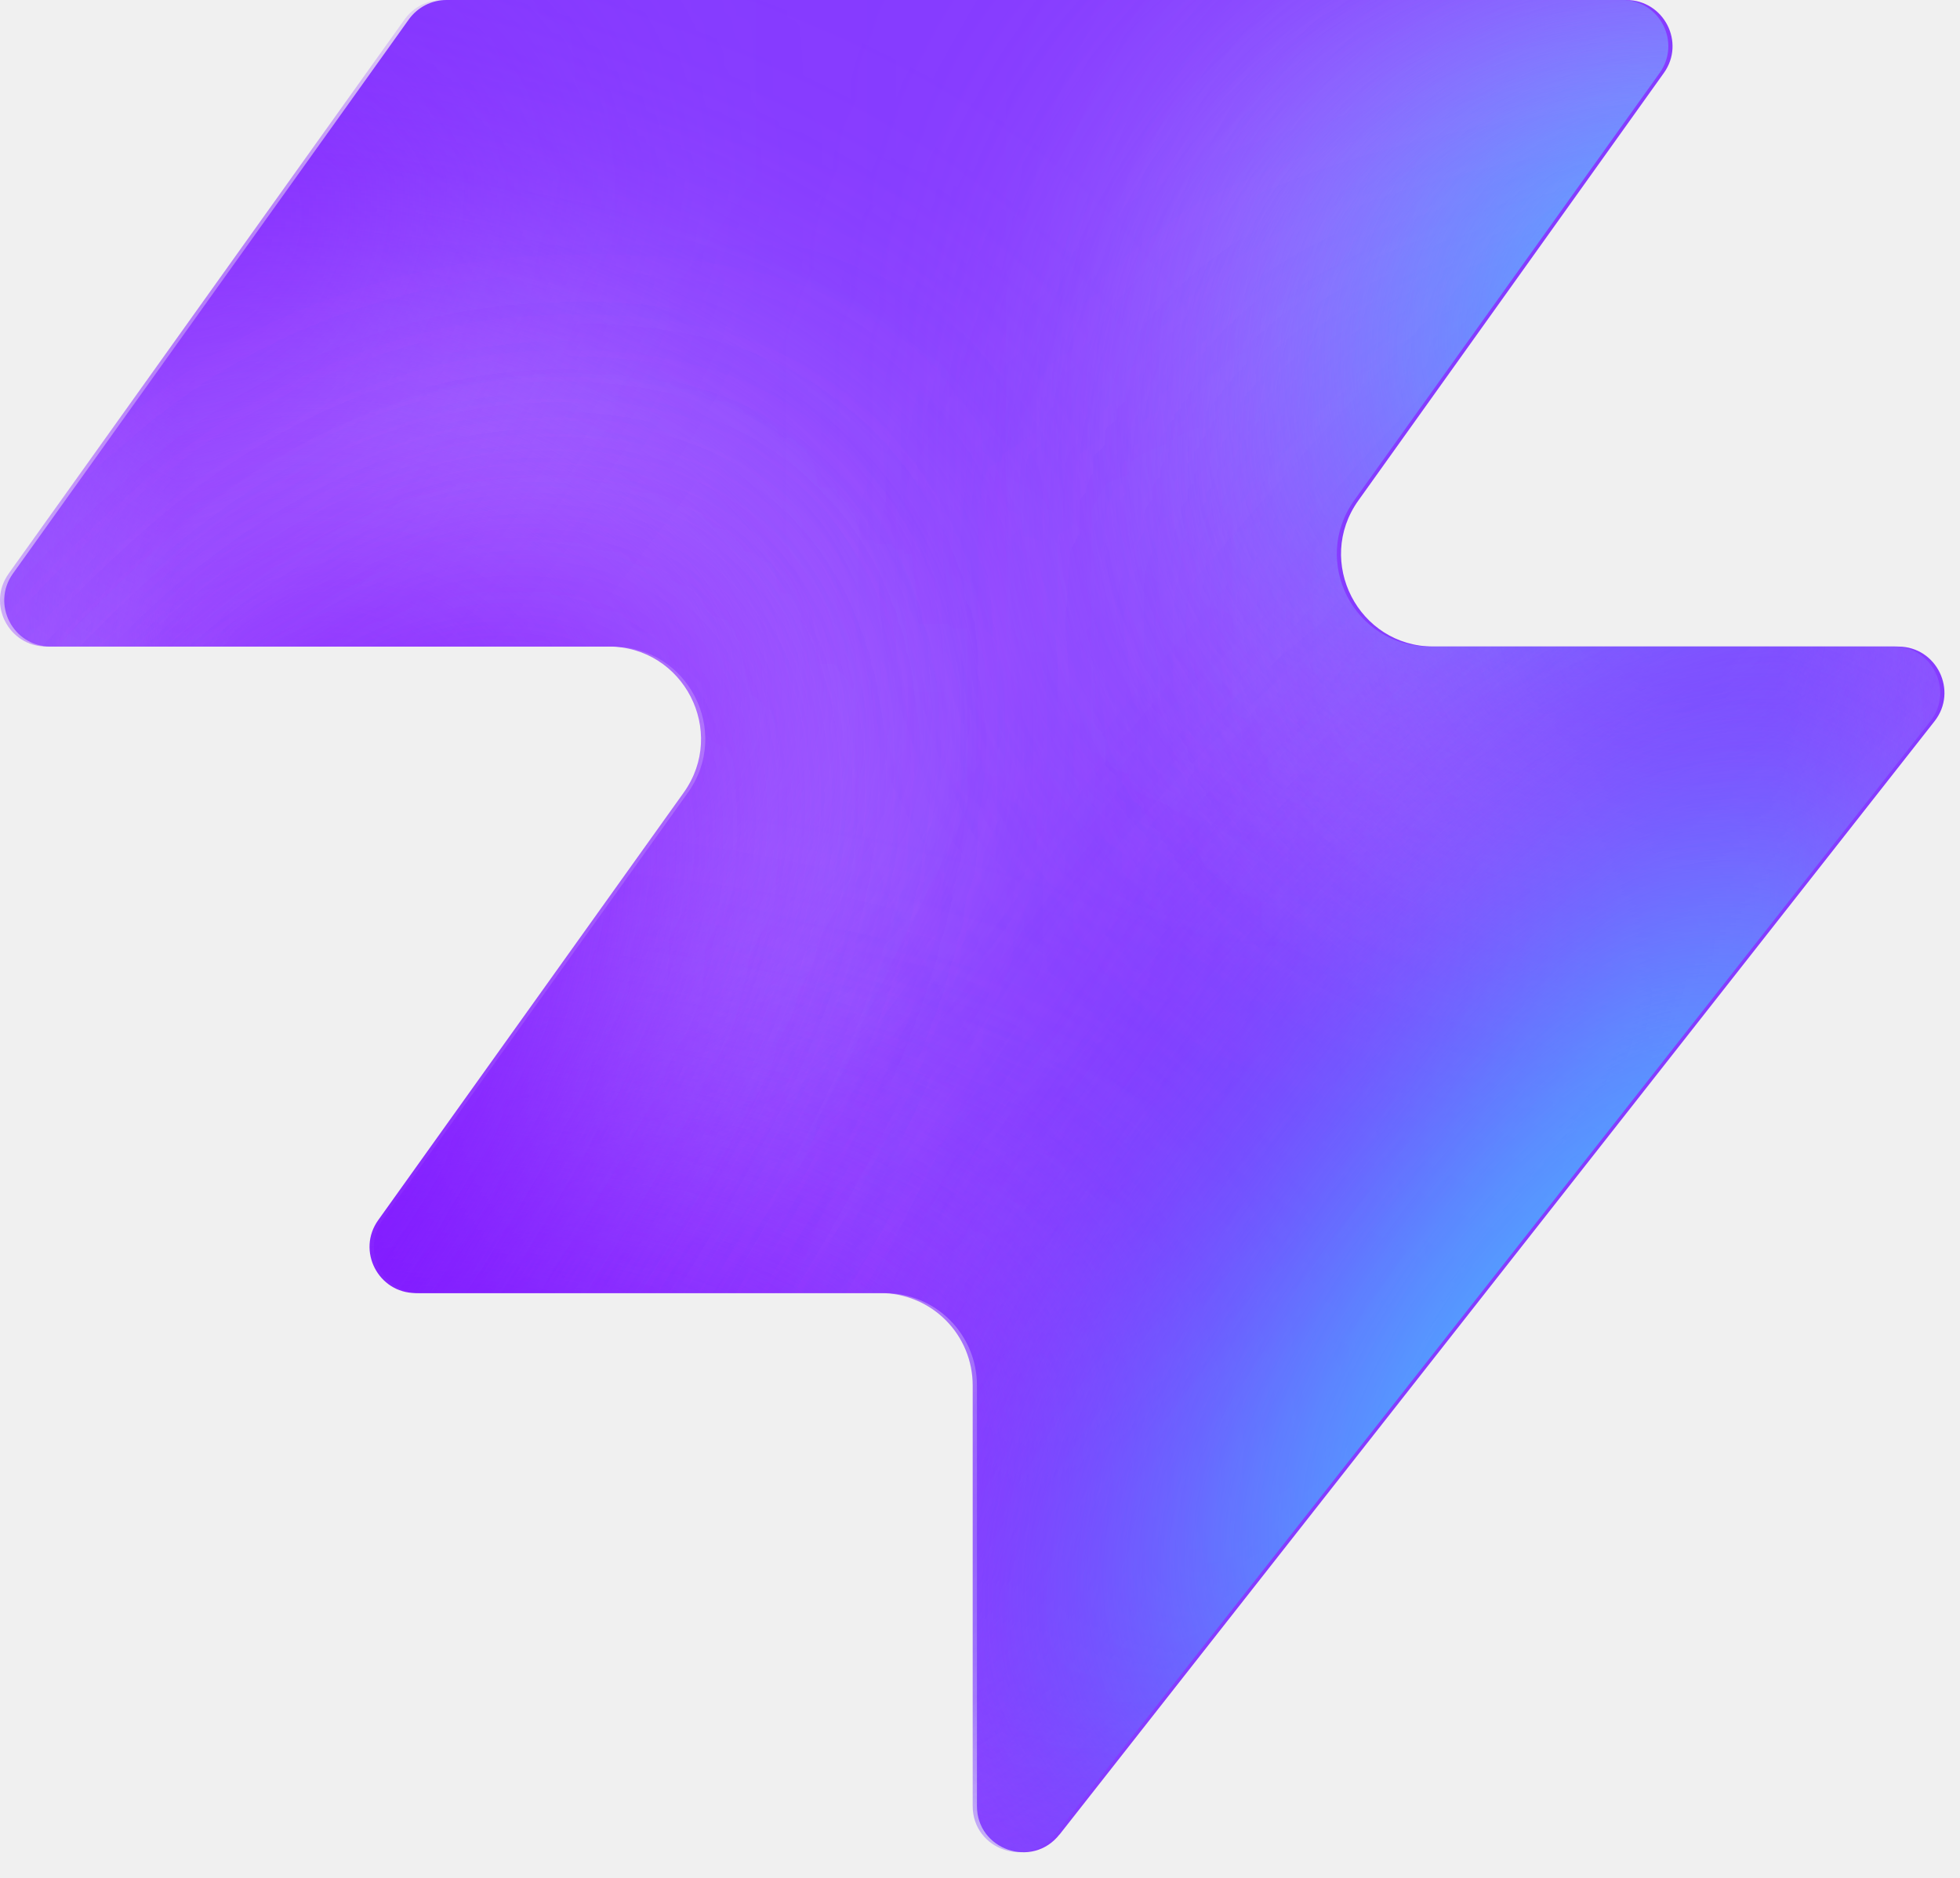
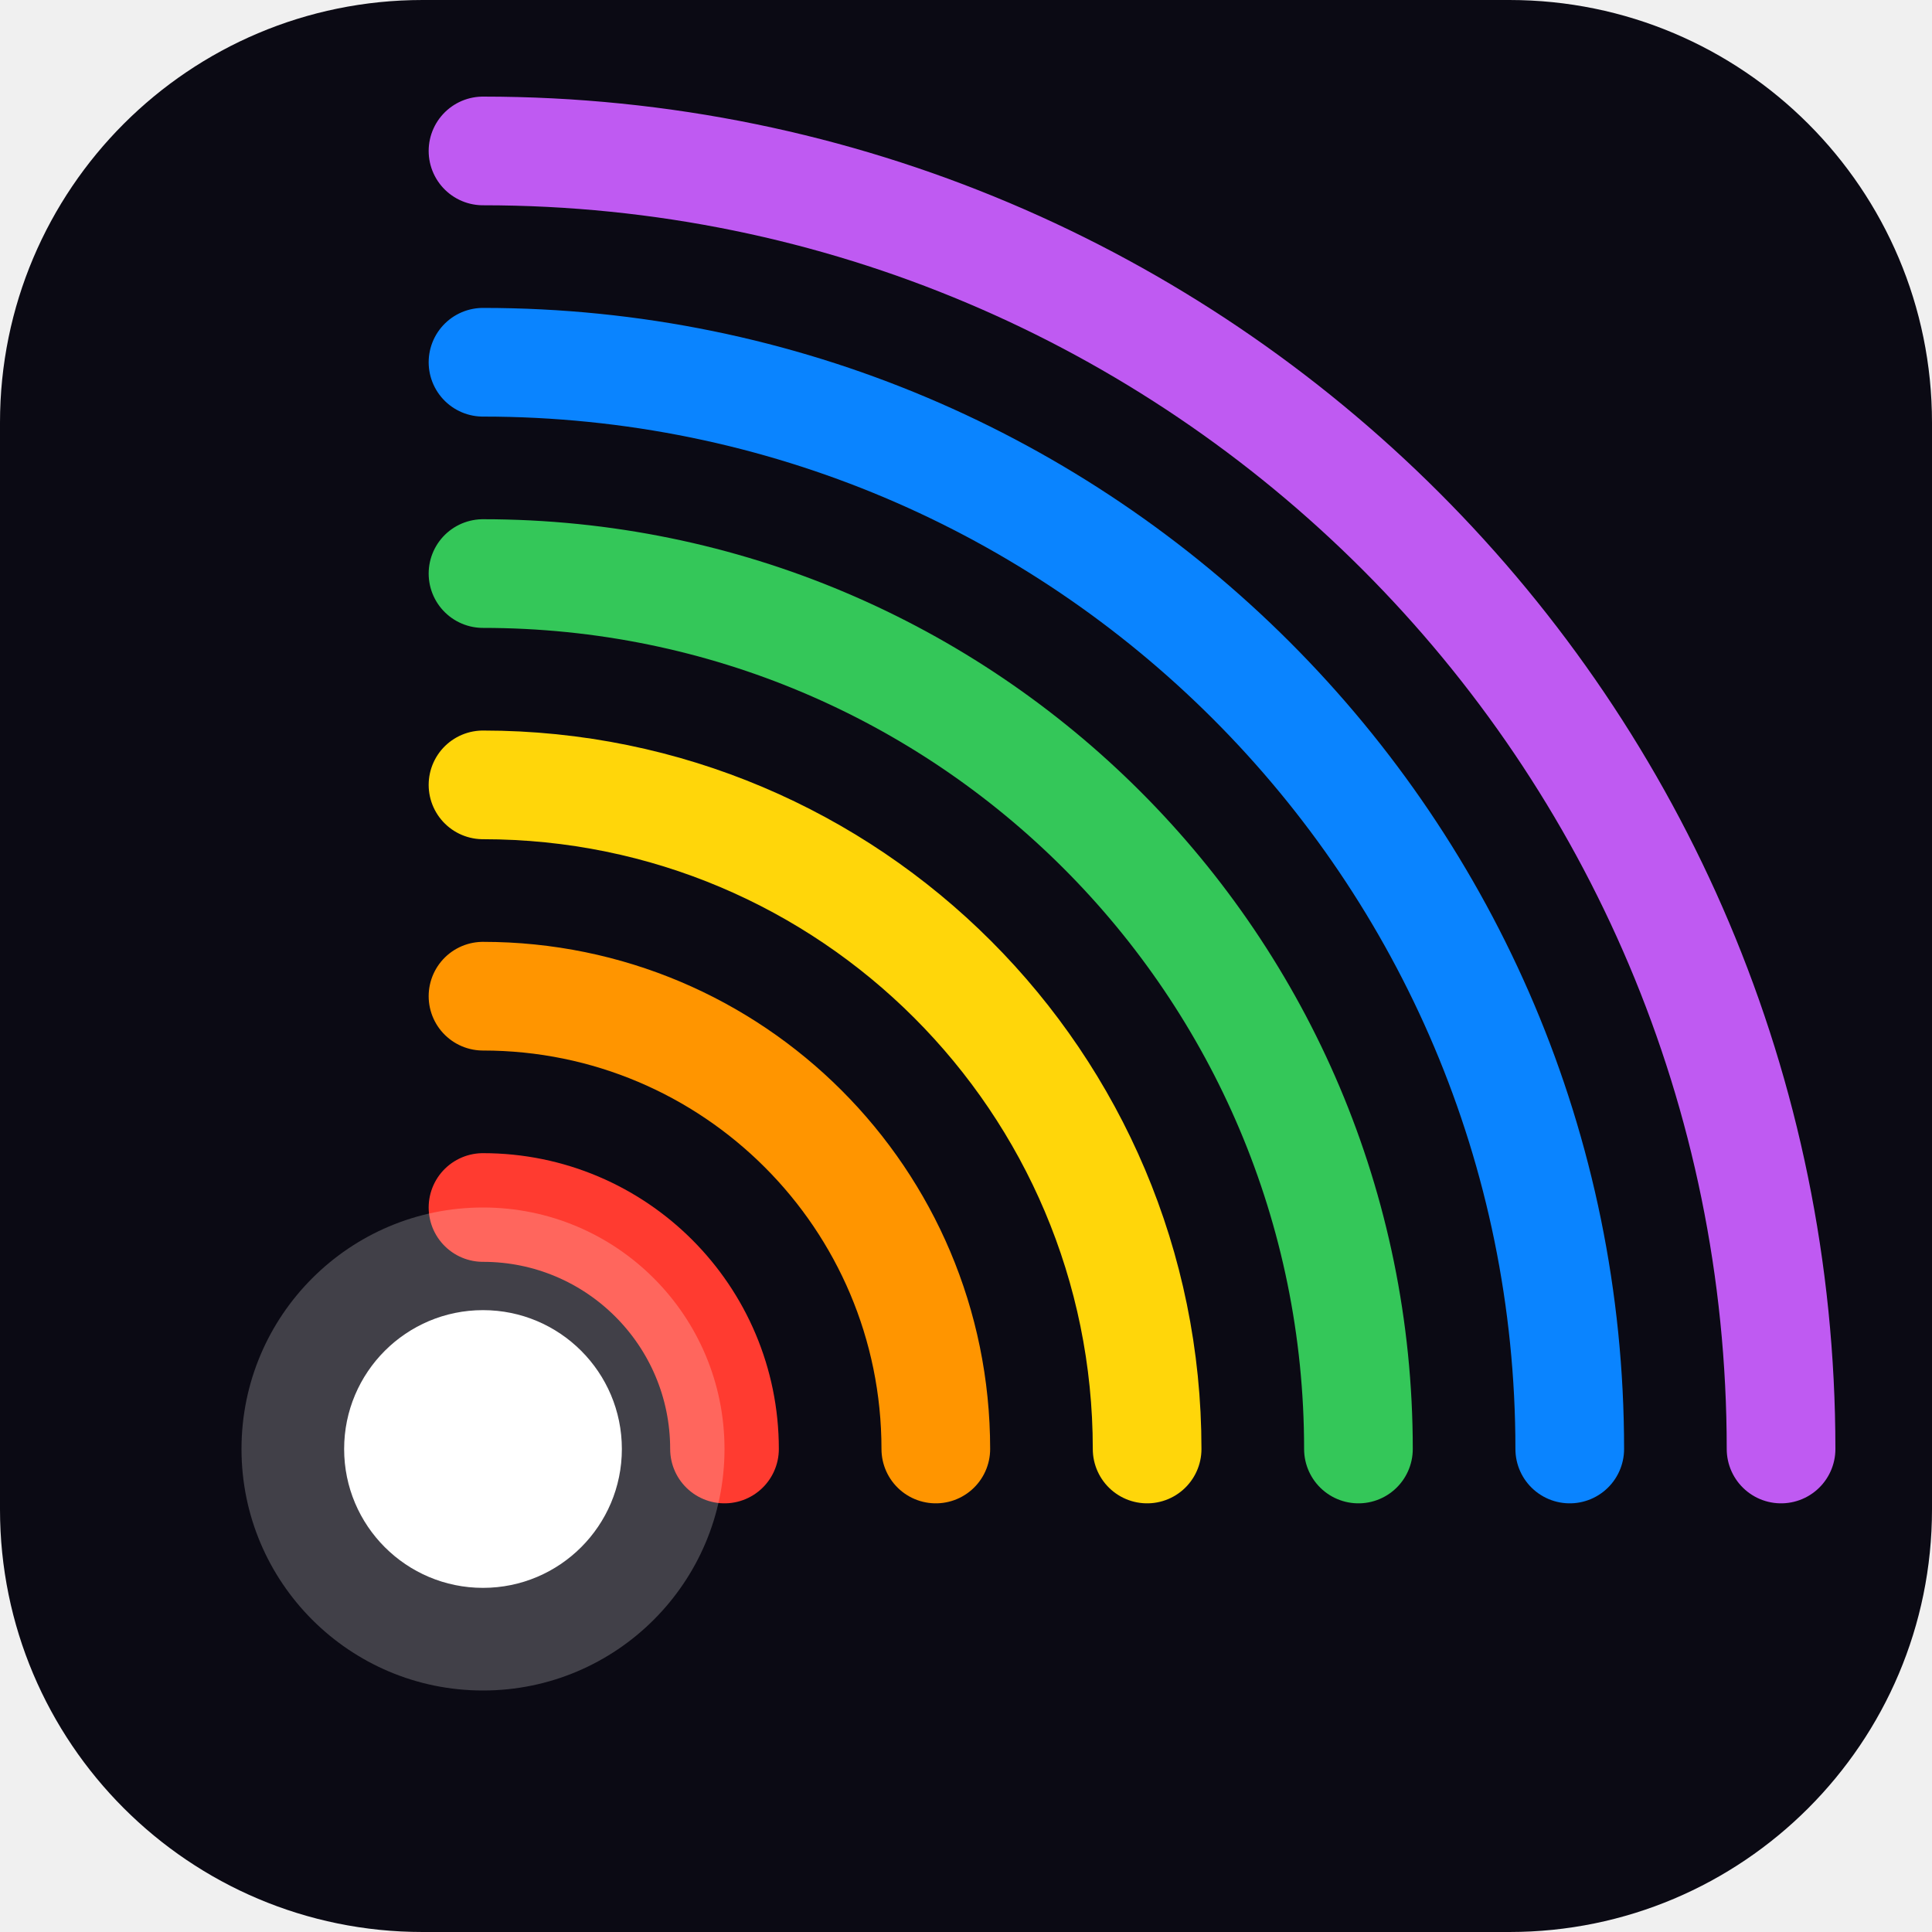
- <svg xmlns="http://www.w3.org/2000/svg" width="48" height="46" fill="none" viewBox="0 0 48 46">
-   <path fill="#863bff" d="M25.946 44.938c-.664.845-2.021.375-2.021-.698V33.937a2.26 2.26 0 0 0-2.262-2.262H10.287c-.92 0-1.456-1.04-.92-1.788l7.48-10.471c1.07-1.497 0-3.578-1.842-3.578H1.237c-.92 0-1.456-1.04-.92-1.788L10.013.474c.214-.297.556-.474.92-.474h28.894c.92 0 1.456 1.04.92 1.788l-7.48 10.471c-1.07 1.498 0 3.579 1.842 3.579h11.377c.943 0 1.473 1.088.89 1.83L25.947 44.94z" style="fill:#863bff;fill:color(display-p3 .525 .23 1);fill-opacity:1" />
-   <mask id="a" width="48" height="46" x="0" y="0" maskUnits="userSpaceOnUse" style="mask-type:alpha">
-     <path fill="#000" d="M25.842 44.938c-.664.844-2.021.375-2.021-.698V33.937a2.26 2.26 0 0 0-2.262-2.262H10.183c-.92 0-1.456-1.04-.92-1.788l7.48-10.471c1.07-1.498 0-3.579-1.842-3.579H1.133c-.92 0-1.456-1.04-.92-1.787L9.91.473c.214-.297.556-.474.92-.474h28.894c.92 0 1.456 1.04.92 1.788l-7.48 10.471c-1.07 1.498 0 3.578 1.842 3.578h11.377c.943 0 1.473 1.088.89 1.832L25.843 44.94z" style="fill:#000;fill-opacity:1" />
-   </mask>
-   <g mask="url(#a)">
-     <g filter="url(#b)">
-       <ellipse cx="5.508" cy="14.704" fill="#ede6ff" rx="5.508" ry="14.704" style="fill:#ede6ff;fill:color(display-p3 .927 .903 1);fill-opacity:1" transform="matrix(.00324 1 1 -.00324 -4.47 31.516)" />
-     </g>
-     <g filter="url(#c)">
-       <ellipse cx="10.399" cy="29.851" fill="#ede6ff" rx="10.399" ry="29.851" style="fill:#ede6ff;fill:color(display-p3 .927 .903 1);fill-opacity:1" transform="matrix(.00324 1 1 -.00324 -39.328 7.883)" />
-     </g>
-     <g filter="url(#d)">
-       <ellipse cx="5.508" cy="30.487" fill="#7e14ff" rx="5.508" ry="30.487" style="fill:#7e14ff;fill:color(display-p3 .492 .077 1);fill-opacity:1" transform="rotate(89.814 -25.913 -14.639)scale(1 -1)" />
-     </g>
-     <g filter="url(#e)">
-       <ellipse cx="5.508" cy="30.599" fill="#7e14ff" rx="5.508" ry="30.599" style="fill:#7e14ff;fill:color(display-p3 .492 .077 1);fill-opacity:1" transform="rotate(89.814 -32.644 -3.334)scale(1 -1)" />
-     </g>
-     <g filter="url(#f)">
-       <ellipse cx="5.508" cy="30.599" fill="#7e14ff" rx="5.508" ry="30.599" style="fill:#7e14ff;fill:color(display-p3 .492 .077 1);fill-opacity:1" transform="matrix(.00324 1 1 -.00324 -34.34 30.47)" />
-     </g>
-     <g filter="url(#g)">
-       <ellipse cx="14.072" cy="22.078" fill="#ede6ff" rx="14.072" ry="22.078" style="fill:#ede6ff;fill:color(display-p3 .927 .903 1);fill-opacity:1" transform="rotate(93.35 24.506 48.493)scale(-1 1)" />
-     </g>
-     <g filter="url(#h)">
-       <ellipse cx="3.47" cy="21.501" fill="#7e14ff" rx="3.47" ry="21.501" style="fill:#7e14ff;fill:color(display-p3 .492 .077 1);fill-opacity:1" transform="rotate(89.009 28.708 47.59)scale(-1 1)" />
-     </g>
-     <g filter="url(#i)">
-       <ellipse cx="3.47" cy="21.501" fill="#7e14ff" rx="3.47" ry="21.501" style="fill:#7e14ff;fill:color(display-p3 .492 .077 1);fill-opacity:1" transform="rotate(89.009 28.708 47.59)scale(-1 1)" />
-     </g>
-     <g filter="url(#j)">
-       <ellipse cx=".387" cy="8.972" fill="#7e14ff" rx="4.407" ry="29.108" style="fill:#7e14ff;fill:color(display-p3 .492 .077 1);fill-opacity:1" transform="rotate(39.51 .387 8.972)" />
-     </g>
-     <g filter="url(#k)">
-       <ellipse cx="47.523" cy="-6.092" fill="#7e14ff" rx="4.407" ry="29.108" style="fill:#7e14ff;fill:color(display-p3 .492 .077 1);fill-opacity:1" transform="rotate(37.892 47.523 -6.092)" />
-     </g>
-     <g filter="url(#l)">
-       <ellipse cx="41.412" cy="6.333" fill="#47bfff" rx="5.971" ry="9.665" style="fill:#47bfff;fill:color(display-p3 .28 .748 1);fill-opacity:1" transform="rotate(37.892 41.412 6.333)" />
-     </g>
-     <g filter="url(#m)">
-       <ellipse cx="-1.879" cy="38.332" fill="#7e14ff" rx="4.407" ry="29.108" style="fill:#7e14ff;fill:color(display-p3 .492 .077 1);fill-opacity:1" transform="rotate(37.892 -1.88 38.332)" />
-     </g>
-     <g filter="url(#n)">
-       <ellipse cx="-1.879" cy="38.332" fill="#7e14ff" rx="4.407" ry="29.108" style="fill:#7e14ff;fill:color(display-p3 .492 .077 1);fill-opacity:1" transform="rotate(37.892 -1.88 38.332)" />
-     </g>
-     <g filter="url(#o)">
-       <ellipse cx="35.651" cy="29.907" fill="#7e14ff" rx="4.407" ry="29.108" style="fill:#7e14ff;fill:color(display-p3 .492 .077 1);fill-opacity:1" transform="rotate(37.892 35.651 29.907)" />
-     </g>
-     <g filter="url(#p)">
-       <ellipse cx="38.418" cy="32.4" fill="#47bfff" rx="5.971" ry="15.297" style="fill:#47bfff;fill:color(display-p3 .28 .748 1);fill-opacity:1" transform="rotate(37.892 38.418 32.4)" />
-     </g>
+ <svg xmlns="http://www.w3.org/2000/svg" width="32" height="32" viewBox="0 0 32 32">
+   <rect width="32" height="32" rx="7" fill="#0b0a14" />
+   <g fill="none" stroke-width="1.8" stroke-linecap="round">
+     <path d="M8 20 A4 4 0 0 1 12 24" stroke="#ff3b30" />
+     <path d="M8 16.5 A7.5 7.5 0 0 1 15.5 24" stroke="#ff9500" />
+     <path d="M8 13 A11 11 0 0 1 19 24" stroke="#ffd60a" />
+     <path d="M8 9.5 A14.5 14.5 0 0 1 22.5 24" stroke="#34c759" />
+     <path d="M8 6 A18 18 0 0 1 26 24" stroke="#0a84ff" />
+     <path d="M8 2.5 A21.5 21.5 0 0 1 29.5 24" stroke="#bf5af2" />
  </g>
-   <defs>
-     <filter id="b" width="60.045" height="41.654" x="-19.77" y="16.149" color-interpolation-filters="sRGB" filterUnits="userSpaceOnUse">
-       <feFlood flood-opacity="0" result="BackgroundImageFix" />
-       <feBlend in="SourceGraphic" in2="BackgroundImageFix" result="shape" />
-       <feGaussianBlur result="effect1_foregroundBlur_2002_17158" stdDeviation="7.659" />
-     </filter>
-     <filter id="c" width="90.34" height="51.437" x="-54.613" y="-7.533" color-interpolation-filters="sRGB" filterUnits="userSpaceOnUse">
-       <feFlood flood-opacity="0" result="BackgroundImageFix" />
-       <feBlend in="SourceGraphic" in2="BackgroundImageFix" result="shape" />
-       <feGaussianBlur result="effect1_foregroundBlur_2002_17158" stdDeviation="7.659" />
-     </filter>
-     <filter id="d" width="79.355" height="29.4" x="-49.64" y="2.03" color-interpolation-filters="sRGB" filterUnits="userSpaceOnUse">
-       <feFlood flood-opacity="0" result="BackgroundImageFix" />
-       <feBlend in="SourceGraphic" in2="BackgroundImageFix" result="shape" />
-       <feGaussianBlur result="effect1_foregroundBlur_2002_17158" stdDeviation="4.596" />
-     </filter>
-     <filter id="e" width="79.579" height="29.4" x="-45.045" y="20.029" color-interpolation-filters="sRGB" filterUnits="userSpaceOnUse">
-       <feFlood flood-opacity="0" result="BackgroundImageFix" />
-       <feBlend in="SourceGraphic" in2="BackgroundImageFix" result="shape" />
-       <feGaussianBlur result="effect1_foregroundBlur_2002_17158" stdDeviation="4.596" />
-     </filter>
-     <filter id="f" width="79.579" height="29.4" x="-43.513" y="21.178" color-interpolation-filters="sRGB" filterUnits="userSpaceOnUse">
-       <feFlood flood-opacity="0" result="BackgroundImageFix" />
-       <feBlend in="SourceGraphic" in2="BackgroundImageFix" result="shape" />
-       <feGaussianBlur result="effect1_foregroundBlur_2002_17158" stdDeviation="4.596" />
-     </filter>
-     <filter id="g" width="74.749" height="58.852" x="15.756" y="-17.901" color-interpolation-filters="sRGB" filterUnits="userSpaceOnUse">
-       <feFlood flood-opacity="0" result="BackgroundImageFix" />
-       <feBlend in="SourceGraphic" in2="BackgroundImageFix" result="shape" />
-       <feGaussianBlur result="effect1_foregroundBlur_2002_17158" stdDeviation="7.659" />
-     </filter>
-     <filter id="h" width="61.377" height="25.362" x="23.548" y="2.284" color-interpolation-filters="sRGB" filterUnits="userSpaceOnUse">
-       <feFlood flood-opacity="0" result="BackgroundImageFix" />
-       <feBlend in="SourceGraphic" in2="BackgroundImageFix" result="shape" />
-       <feGaussianBlur result="effect1_foregroundBlur_2002_17158" stdDeviation="4.596" />
-     </filter>
-     <filter id="i" width="61.377" height="25.362" x="23.548" y="2.284" color-interpolation-filters="sRGB" filterUnits="userSpaceOnUse">
-       <feFlood flood-opacity="0" result="BackgroundImageFix" />
-       <feBlend in="SourceGraphic" in2="BackgroundImageFix" result="shape" />
-       <feGaussianBlur result="effect1_foregroundBlur_2002_17158" stdDeviation="4.596" />
-     </filter>
-     <filter id="j" width="56.045" height="63.649" x="-27.636" y="-22.853" color-interpolation-filters="sRGB" filterUnits="userSpaceOnUse">
-       <feFlood flood-opacity="0" result="BackgroundImageFix" />
-       <feBlend in="SourceGraphic" in2="BackgroundImageFix" result="shape" />
-       <feGaussianBlur result="effect1_foregroundBlur_2002_17158" stdDeviation="4.596" />
-     </filter>
-     <filter id="k" width="54.814" height="64.646" x="20.116" y="-38.415" color-interpolation-filters="sRGB" filterUnits="userSpaceOnUse">
-       <feFlood flood-opacity="0" result="BackgroundImageFix" />
-       <feBlend in="SourceGraphic" in2="BackgroundImageFix" result="shape" />
-       <feGaussianBlur result="effect1_foregroundBlur_2002_17158" stdDeviation="4.596" />
-     </filter>
-     <filter id="l" width="33.541" height="35.313" x="24.641" y="-11.323" color-interpolation-filters="sRGB" filterUnits="userSpaceOnUse">
-       <feFlood flood-opacity="0" result="BackgroundImageFix" />
-       <feBlend in="SourceGraphic" in2="BackgroundImageFix" result="shape" />
-       <feGaussianBlur result="effect1_foregroundBlur_2002_17158" stdDeviation="4.596" />
-     </filter>
-     <filter id="m" width="54.814" height="64.646" x="-29.286" y="6.009" color-interpolation-filters="sRGB" filterUnits="userSpaceOnUse">
-       <feFlood flood-opacity="0" result="BackgroundImageFix" />
-       <feBlend in="SourceGraphic" in2="BackgroundImageFix" result="shape" />
-       <feGaussianBlur result="effect1_foregroundBlur_2002_17158" stdDeviation="4.596" />
-     </filter>
-     <filter id="n" width="54.814" height="64.646" x="-29.286" y="6.009" color-interpolation-filters="sRGB" filterUnits="userSpaceOnUse">
-       <feFlood flood-opacity="0" result="BackgroundImageFix" />
-       <feBlend in="SourceGraphic" in2="BackgroundImageFix" result="shape" />
-       <feGaussianBlur result="effect1_foregroundBlur_2002_17158" stdDeviation="4.596" />
-     </filter>
-     <filter id="o" width="54.814" height="64.646" x="8.244" y="-2.416" color-interpolation-filters="sRGB" filterUnits="userSpaceOnUse">
-       <feFlood flood-opacity="0" result="BackgroundImageFix" />
-       <feBlend in="SourceGraphic" in2="BackgroundImageFix" result="shape" />
-       <feGaussianBlur result="effect1_foregroundBlur_2002_17158" stdDeviation="4.596" />
-     </filter>
-     <filter id="p" width="39.409" height="43.623" x="18.713" y="10.588" color-interpolation-filters="sRGB" filterUnits="userSpaceOnUse">
-       <feFlood flood-opacity="0" result="BackgroundImageFix" />
-       <feBlend in="SourceGraphic" in2="BackgroundImageFix" result="shape" />
-       <feGaussianBlur result="effect1_foregroundBlur_2002_17158" stdDeviation="4.596" />
-     </filter>
-   </defs>
+   <circle cx="8" cy="24" r="4" fill="#ffffff" opacity="0.22" />
+   <circle cx="8" cy="24" r="2.3" fill="#ffffff" />
</svg>
